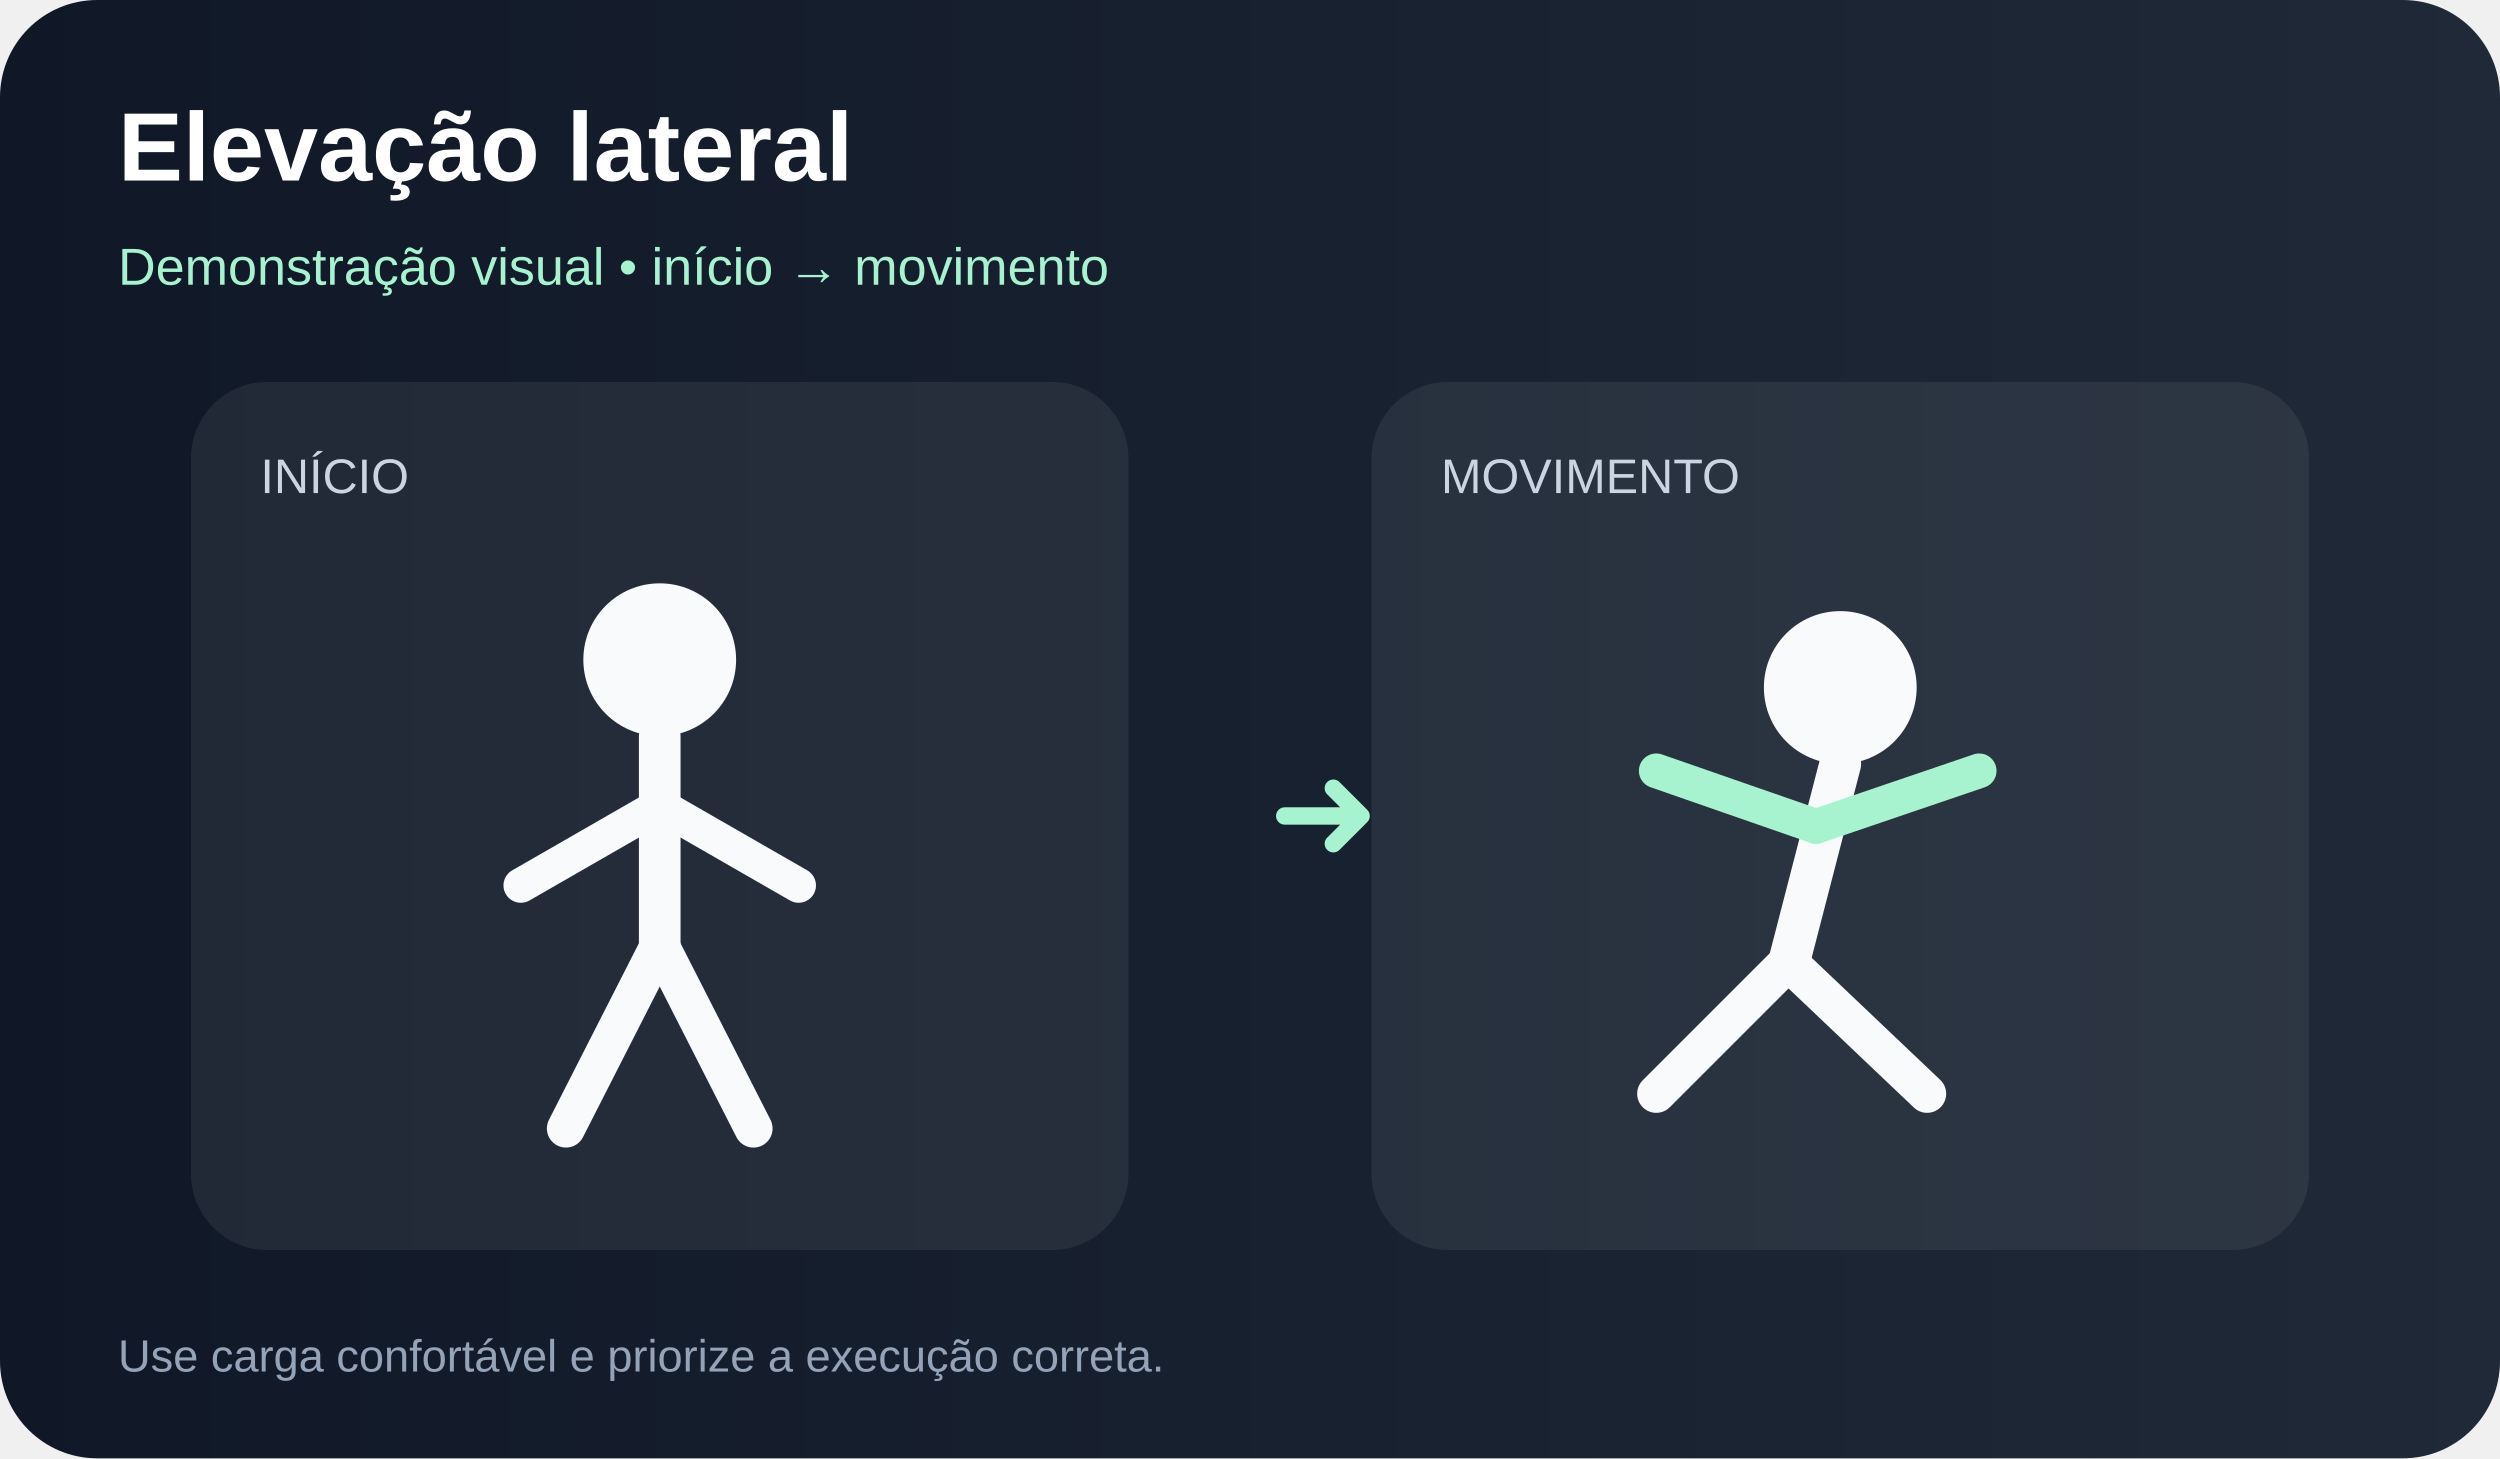
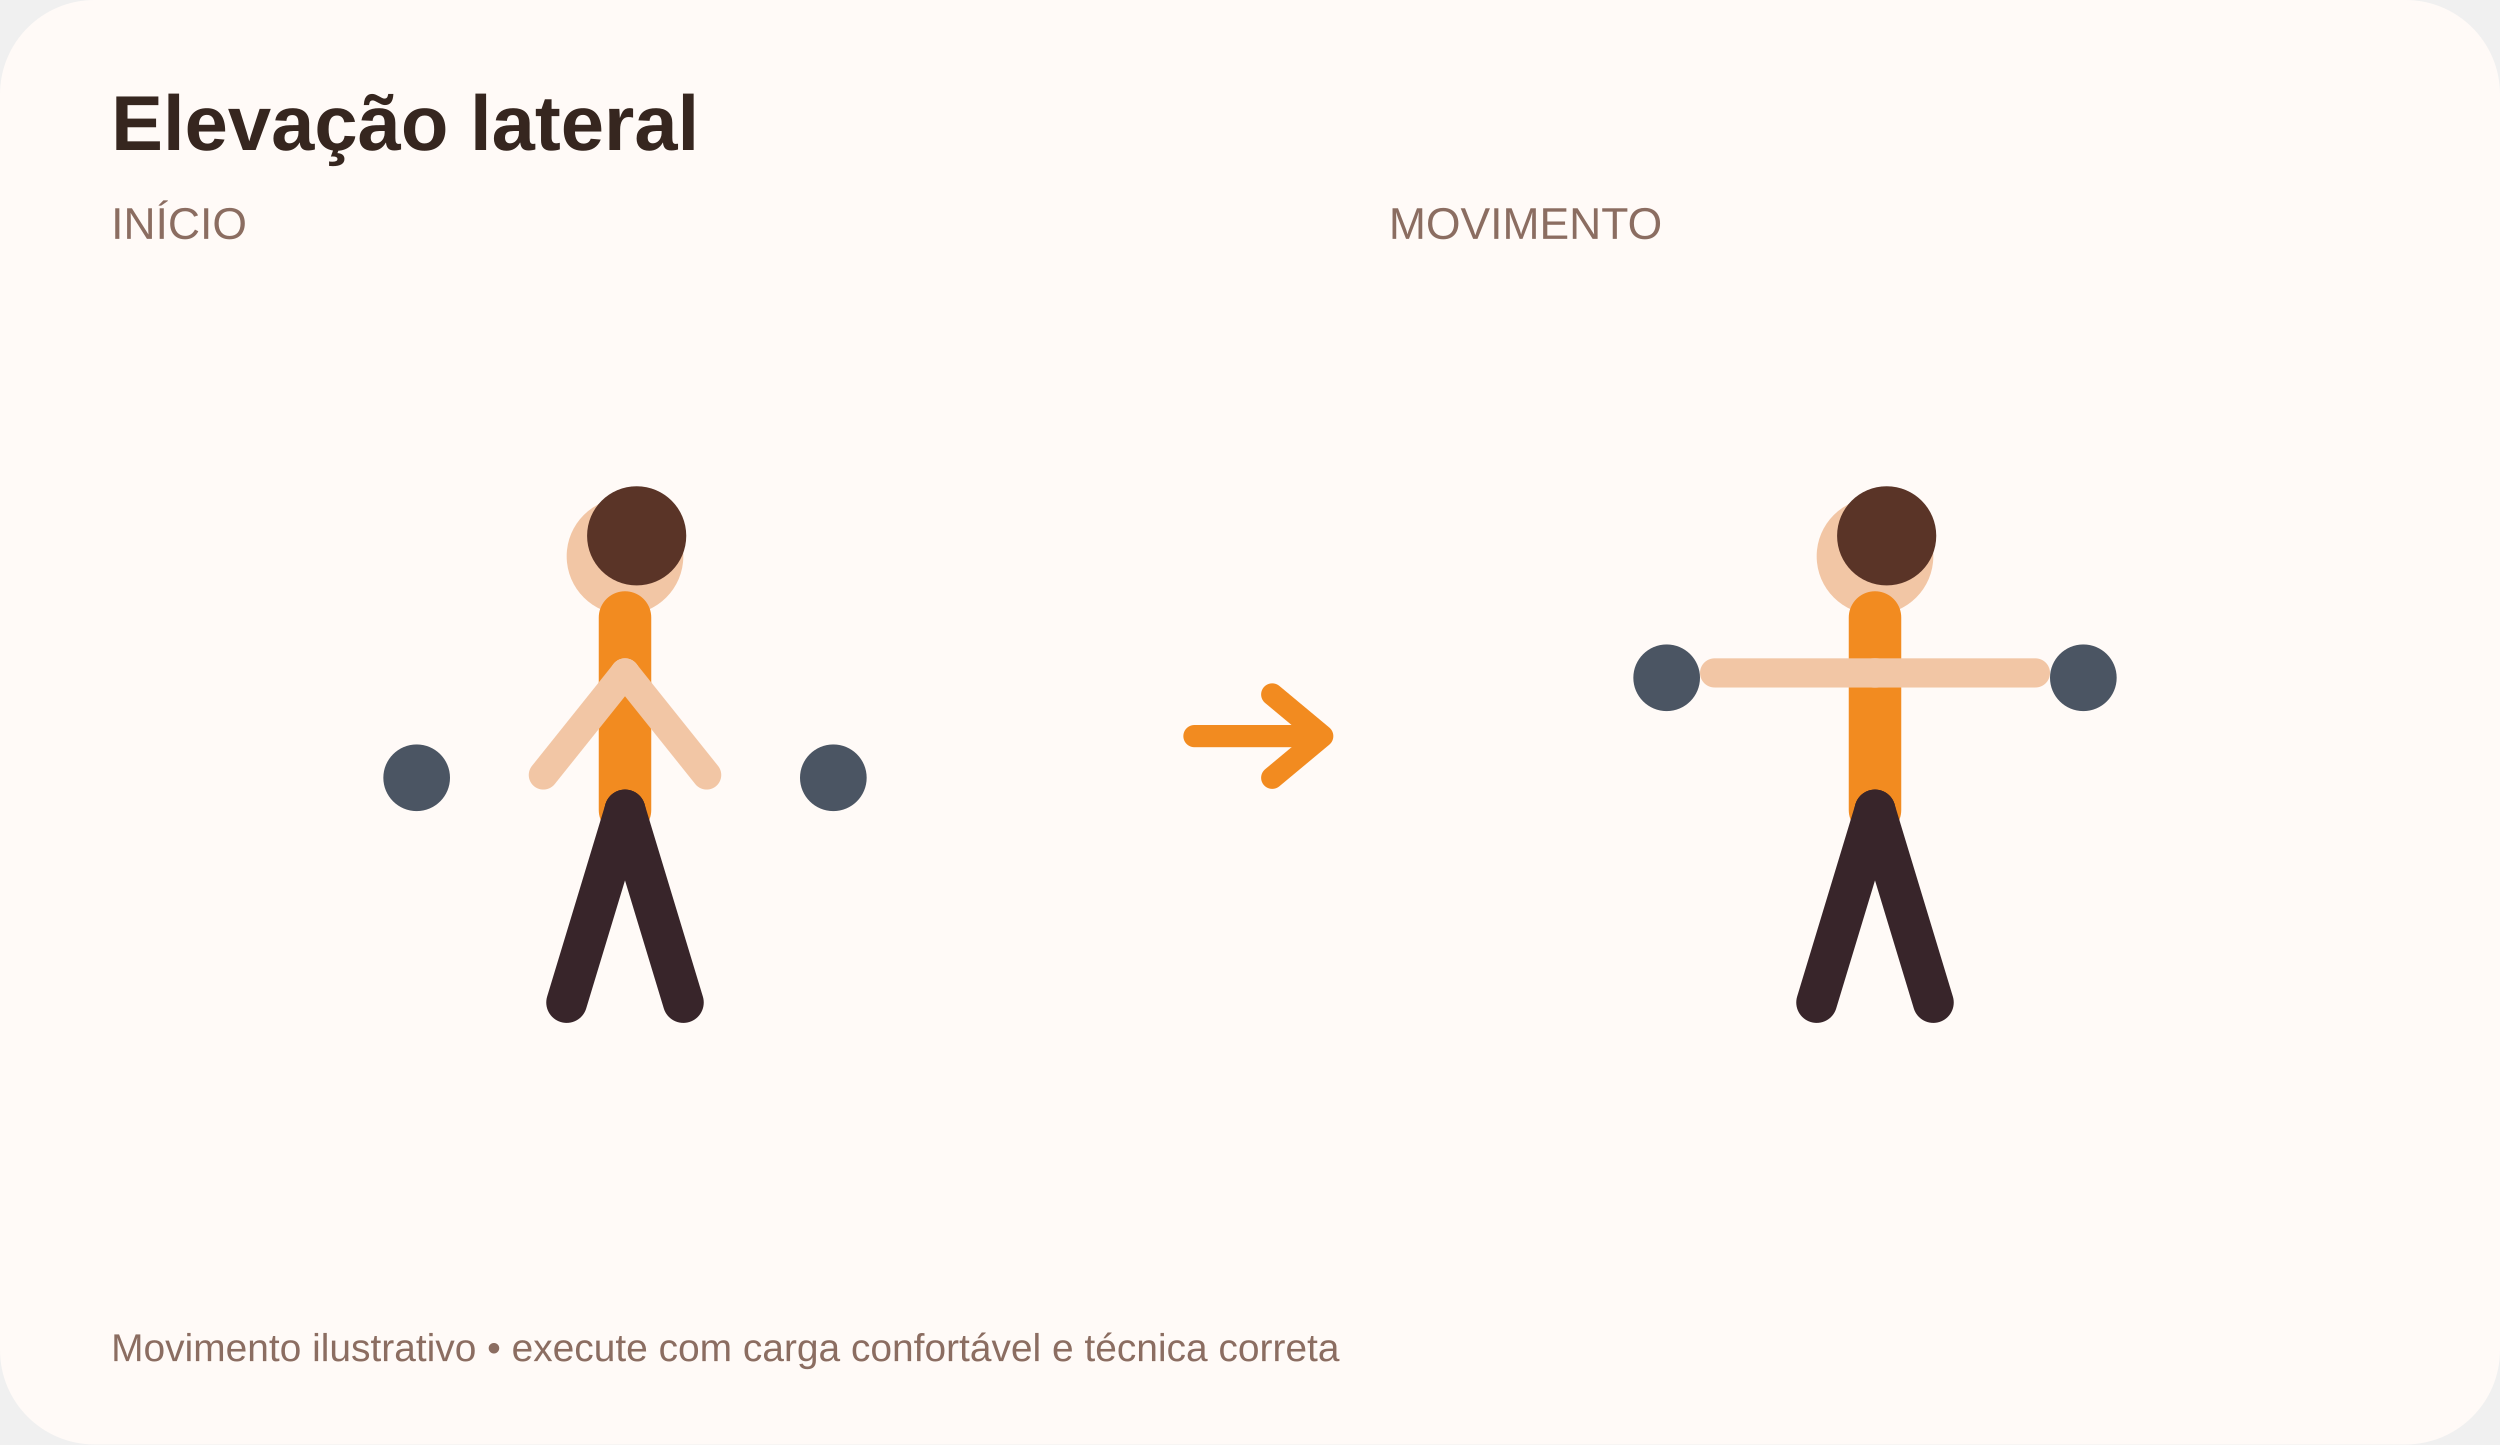
- <svg xmlns="http://www.w3.org/2000/svg" width="720" height="420" viewBox="0 0 720 420">
-   <defs>
-     <linearGradient id="bg" x1="0" x2="1">
-       <stop offset="0" stop-color="#101827" />
-       <stop offset="1" stop-color="#1f2937" />
-     </linearGradient>
-   </defs>
-   <rect width="720" height="420" rx="28" fill="url(#bg)" />
-   <text x="34" y="52" fill="#ffffff" font-family="Arial" font-size="28" font-weight="700">Elevação lateral</text>
-   <text x="34" y="82" fill="#a7f3d0" font-family="Arial" font-size="15">Demonstração visual • início → movimento</text>
-   <g transform="translate(55,110)">
-     <rect x="0" y="0" width="270" height="250" rx="22" fill="#ffffff" opacity=".07" />
-     <rect x="340" y="0" width="270" height="250" rx="22" fill="#ffffff" opacity=".07" />
-     <text x="20" y="32" fill="#cbd5e1" font-family="Arial" font-size="14">INÍCIO</text>
-     <text x="360" y="32" fill="#cbd5e1" font-family="Arial" font-size="14">MOVIMENTO</text>
-     <circle cx="135" cy="80" r="22" fill="#f8fafc" />
-     <line x1="135" y1="102" x2="135" y2="164" stroke="#f8fafc" stroke-width="12" stroke-linecap="round" />
-     <line x1="135" y1="122" x2="95" y2="145" stroke="#f8fafc" stroke-width="10" stroke-linecap="round" />
-     <line x1="135" y1="122" x2="175" y2="145" stroke="#f8fafc" stroke-width="10" stroke-linecap="round" />
-     <line x1="135" y1="162" x2="108" y2="215" stroke="#f8fafc" stroke-width="11" stroke-linecap="round" />
-     <line x1="135" y1="162" x2="162" y2="215" stroke="#f8fafc" stroke-width="11" stroke-linecap="round" />
-     <circle cx="475" cy="88" r="22" fill="#f8fafc" />
-     <line x1="475" y1="110" x2="460" y2="168" stroke="#f8fafc" stroke-width="12" stroke-linecap="round" />
-     <line x1="468" y1="128" x2="422" y2="112" stroke="#a7f3d0" stroke-width="10" stroke-linecap="round" />
-     <line x1="468" y1="128" x2="515" y2="112" stroke="#a7f3d0" stroke-width="10" stroke-linecap="round" />
-     <line x1="460" y1="167" x2="422" y2="205" stroke="#f8fafc" stroke-width="11" stroke-linecap="round" />
-     <line x1="460" y1="167" x2="500" y2="205" stroke="#f8fafc" stroke-width="11" stroke-linecap="round" />
-     <path d="M315 125 l22 0 l-8 -8 m8 8 l-8 8" stroke="#a7f3d0" stroke-width="5" fill="none" stroke-linecap="round" stroke-linejoin="round" />
-   </g>
-   <text x="34" y="395" fill="#94a3b8" font-family="Arial" font-size="13">Use carga confortável e priorize a execução correta.</text>
+ <svg xmlns="http://www.w3.org/2000/svg" viewBox="0 0 900 520" width="900" height="520">
+   <rect width="900" height="520" rx="34" fill="#fffaf7" />
+   <text x="40" y="54" font-family="Arial, sans-serif" font-size="28" font-weight="700" fill="#36261f">Elevação lateral</text>
+   <text x="40" y="86" font-family="Arial, sans-serif" font-size="16" fill="#8b6d61">INÍCIO</text>
+   <text x="500" y="86" font-family="Arial, sans-serif" font-size="16" fill="#8b6d61">MOVIMENTO</text>
+   <path d="M430 265 h40" stroke="#f28b20" stroke-width="8" stroke-linecap="round" />
+   <path d="M458 250 l18 15 -18 15" fill="none" stroke="#f28b20" stroke-width="8" stroke-linecap="round" stroke-linejoin="round" />
+   <circle cx="225.0" cy="200.25" r="21.0" fill="#f2c6a5" />
+   <circle cx="229.2" cy="192.9" r="17.85" fill="#5a3427" />
+   <line x1="225.0" y1="222.3" x2="225.0" y2="291.6" stroke="#f28b20" stroke-width="18.9" stroke-linecap="round" />
+   <line x1="225.0" y1="242.25" x2="195.6" y2="279.0" stroke="#f2c6a5" stroke-width="10.5" stroke-linecap="round" />
+   <line x1="225.0" y1="242.25" x2="254.4" y2="279.0" stroke="#f2c6a5" stroke-width="10.5" stroke-linecap="round" />
+   <line x1="225.0" y1="291.6" x2="204.0" y2="360.9" stroke="#38252a" stroke-width="14.7" stroke-linecap="round" />
+   <line x1="225.0" y1="291.6" x2="246.0" y2="360.9" stroke="#38252a" stroke-width="14.7" stroke-linecap="round" />
+   <circle cx="675.0" cy="200.25" r="21.0" fill="#f2c6a5" />
+   <circle cx="679.2" cy="192.9" r="17.85" fill="#5a3427" />
+   <line x1="675.0" y1="222.3" x2="675.0" y2="291.6" stroke="#f28b20" stroke-width="18.9" stroke-linecap="round" />
+   <line x1="675.0" y1="242.25" x2="617.25" y2="242.25" stroke="#f2c6a5" stroke-width="10.5" stroke-linecap="round" />
+   <line x1="675.0" y1="242.25" x2="732.75" y2="242.25" stroke="#f2c6a5" stroke-width="10.5" stroke-linecap="round" />
+   <line x1="675.0" y1="291.6" x2="654.0" y2="360.9" stroke="#38252a" stroke-width="14.7" stroke-linecap="round" />
+   <line x1="675.0" y1="291.6" x2="696.0" y2="360.9" stroke="#38252a" stroke-width="14.7" stroke-linecap="round" />
+   <circle cx="150" cy="280" r="12" fill="#4b5563" />
+   <circle cx="300" cy="280" r="12" fill="#4b5563" />
+   <circle cx="600" cy="244" r="12" fill="#4b5563" />
+   <circle cx="750" cy="244" r="12" fill="#4b5563" />
+   <text x="40" y="490" font-family="Arial, sans-serif" font-size="14" fill="#8b6d61">Movimento ilustrativo • execute com carga confortável e técnica correta</text>
</svg>
